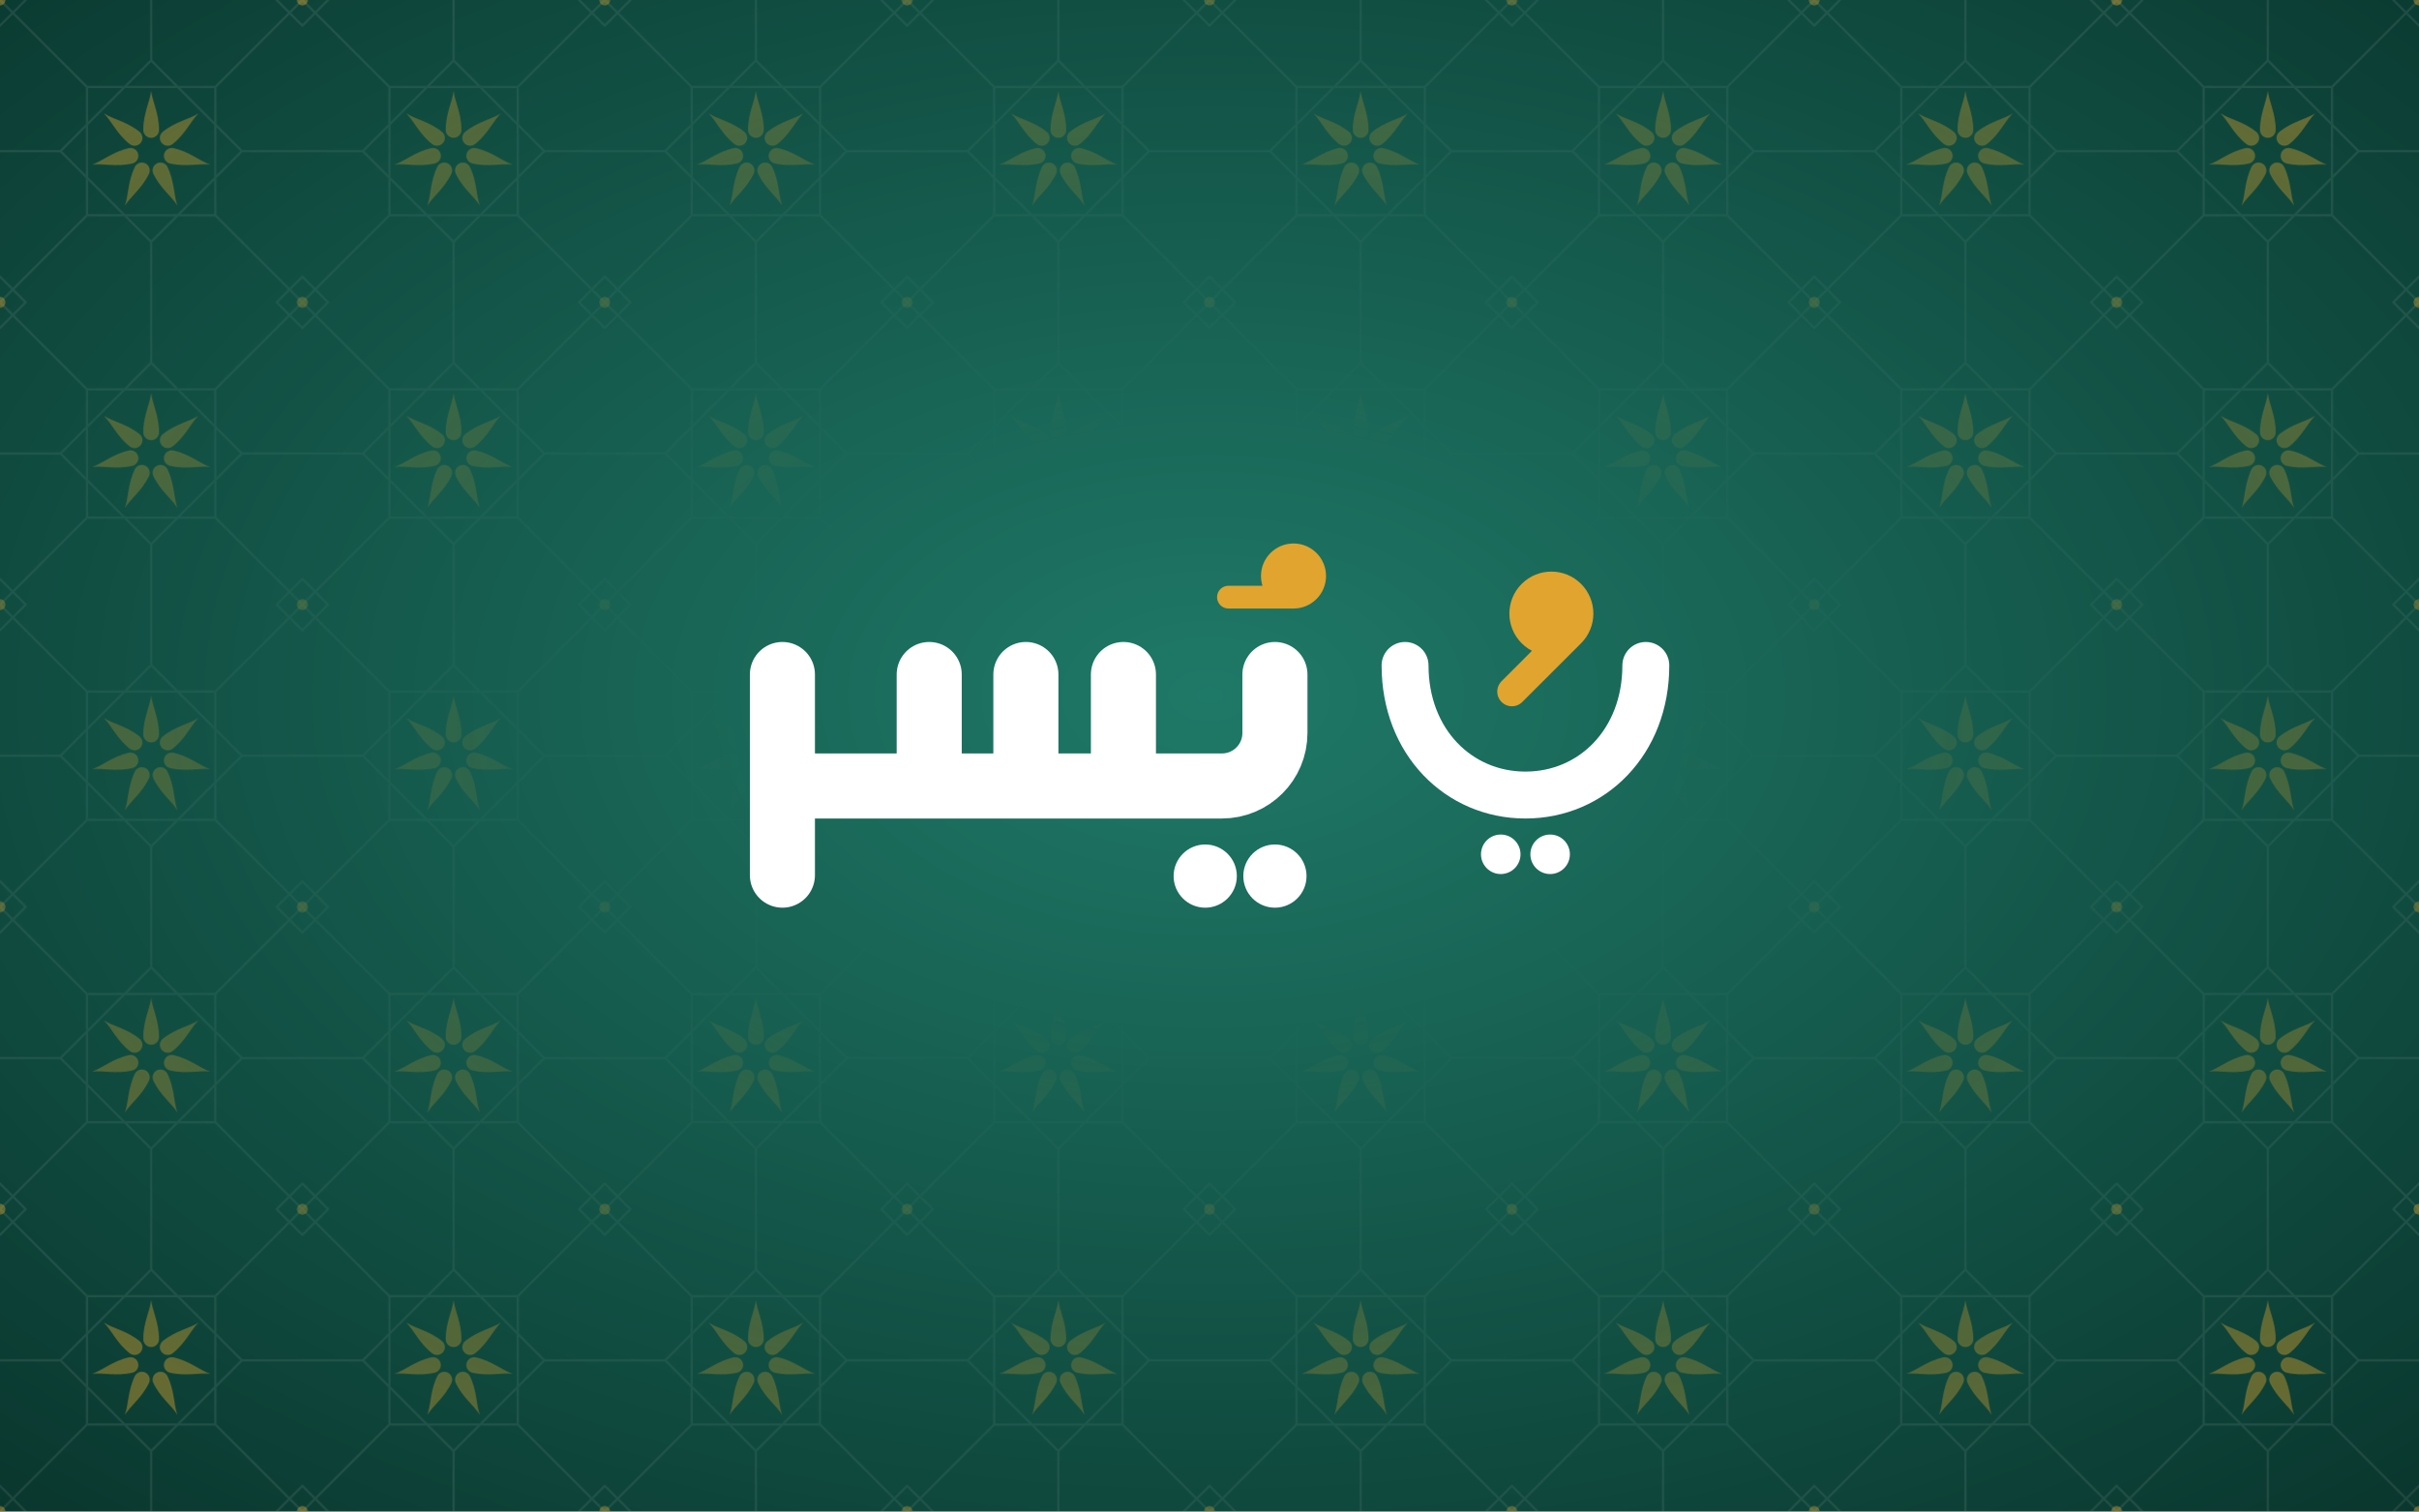
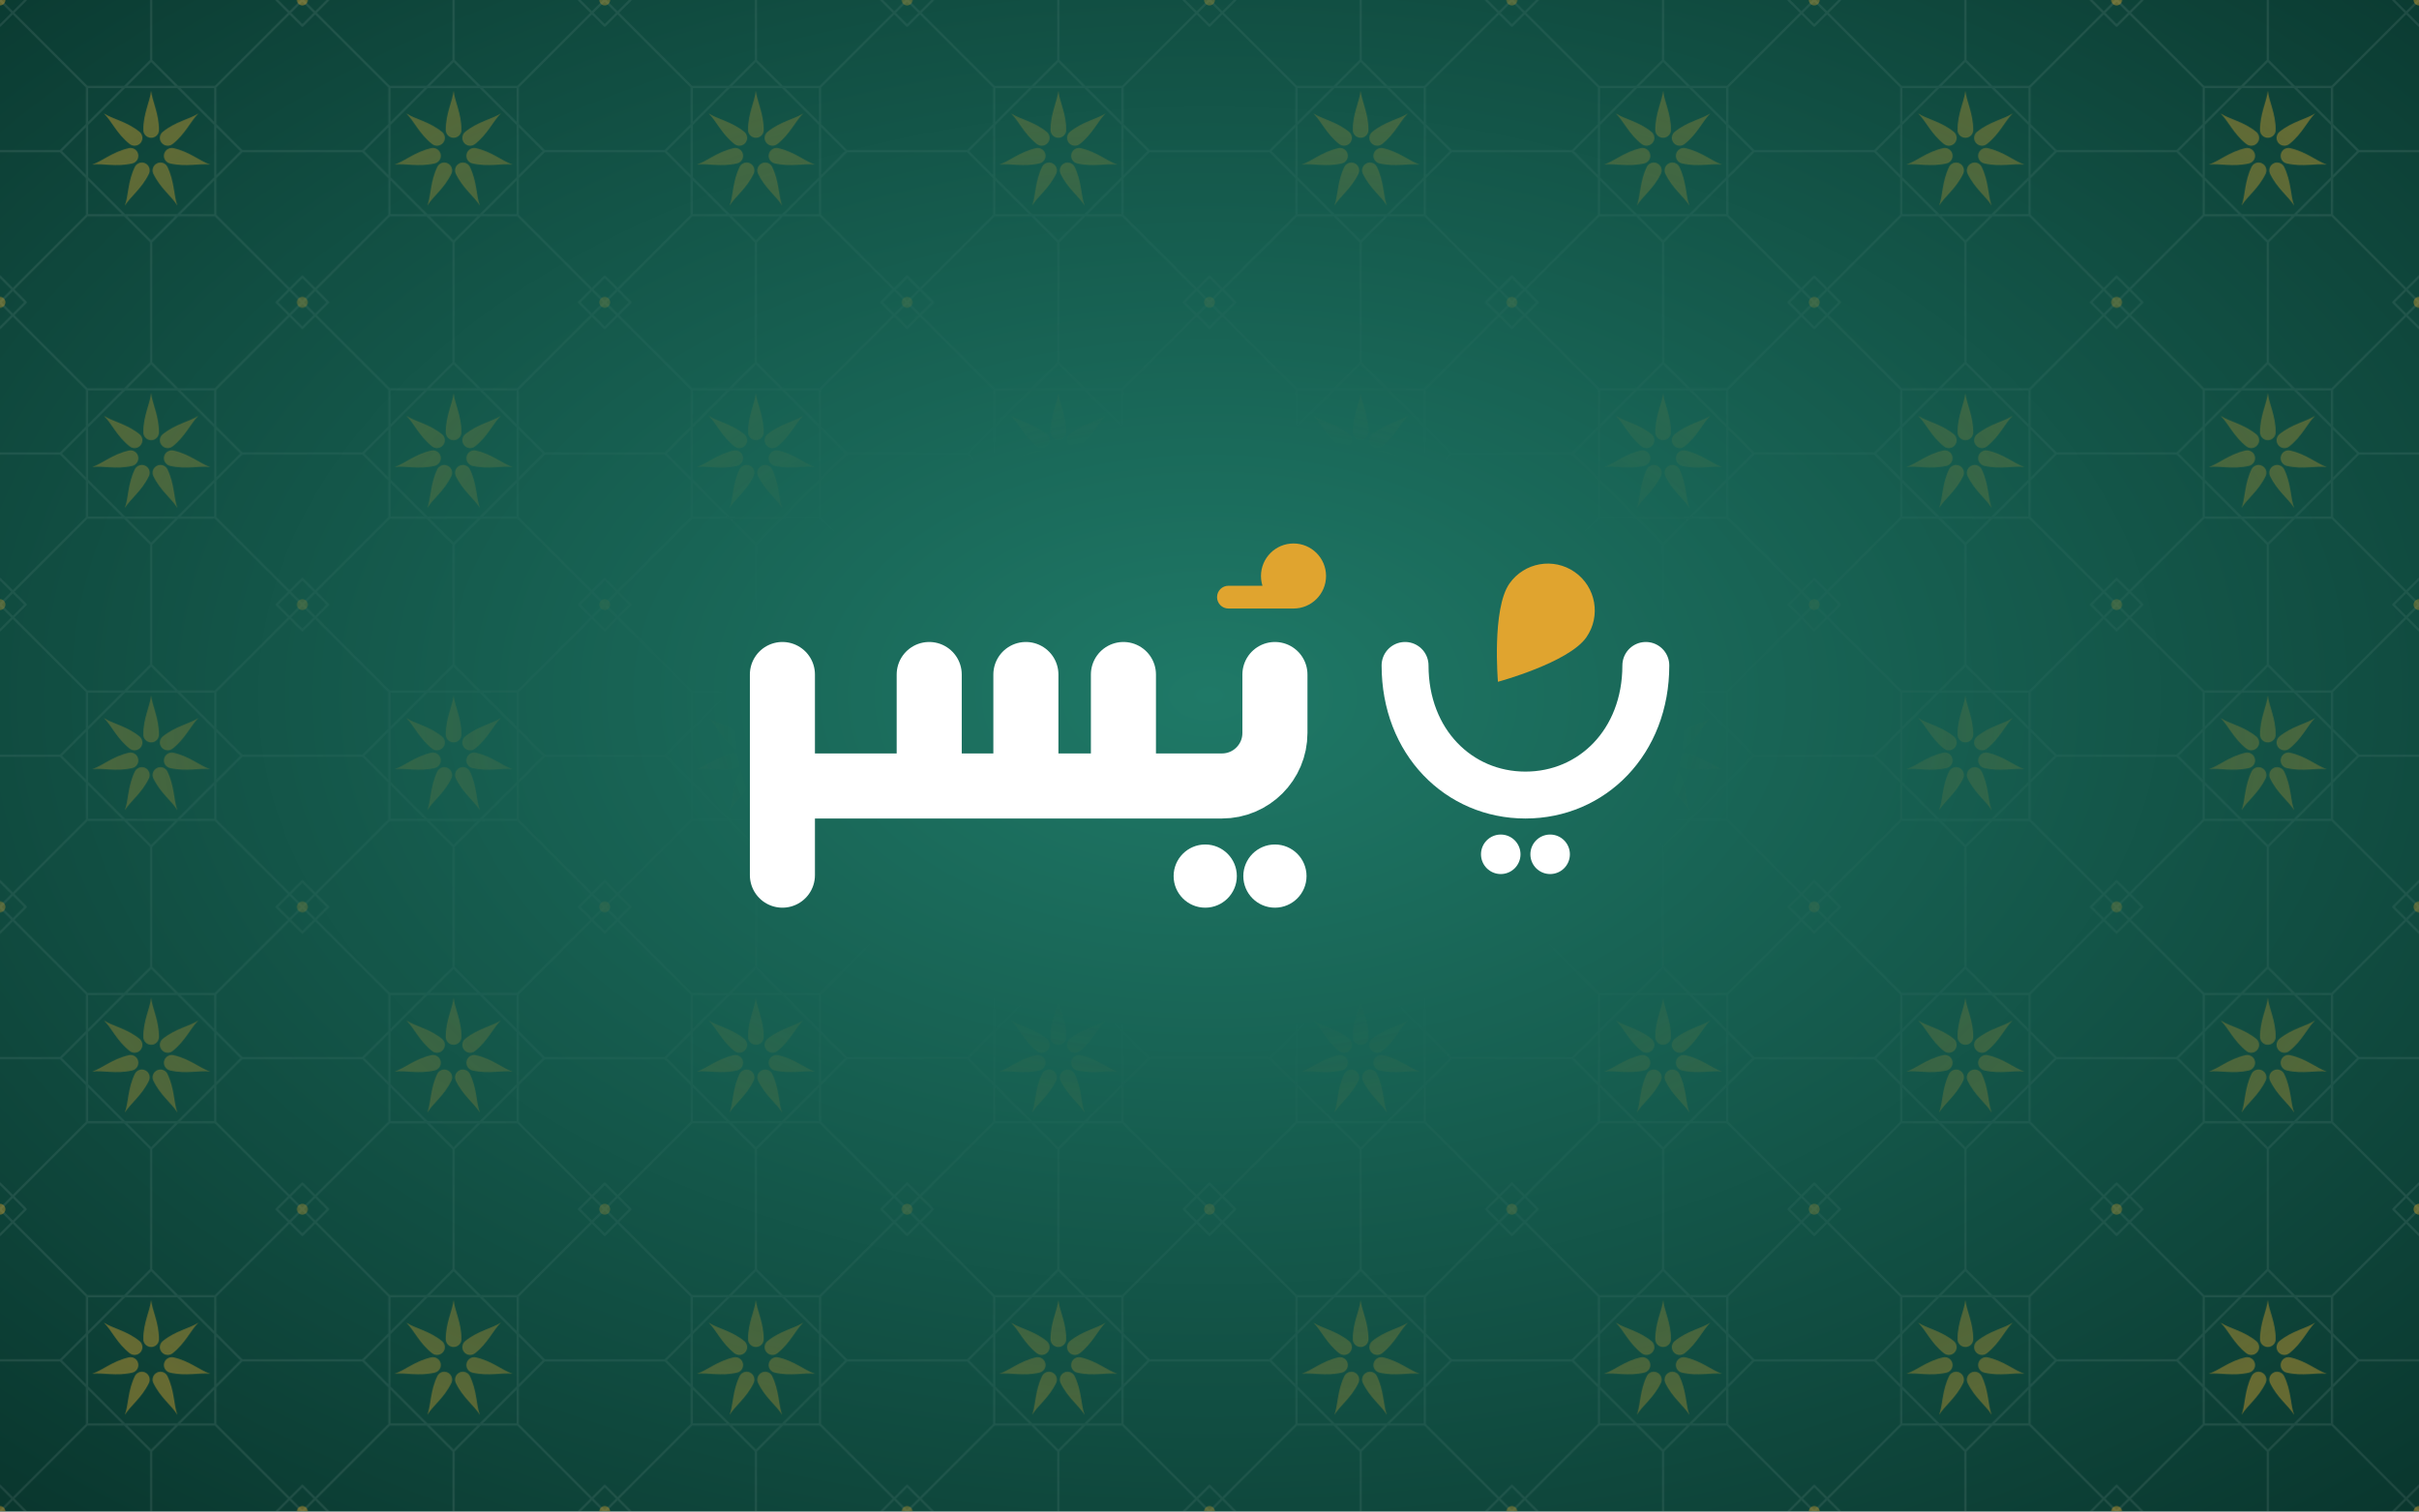
<svg xmlns="http://www.w3.org/2000/svg" width="1920" height="1200" viewBox="0 0 1920 1200" role="img" aria-label="يُسر — Yusr">
  <defs>
    <radialGradient id="yusr-bg-brand-ground" cx="0.5" cy="0.46" r="0.78">
      <stop offset="0" stop-color="#1F7967" />
      <stop offset="1" stop-color="#08322A" />
    </radialGradient>
    <radialGradient id="yusr-bg-brand-fade" cx="0.5" cy="0.48" r="0.64">
      <stop offset="0.3" stop-color="#000" />
      <stop offset="0.95" stop-color="#FFF" />
    </radialGradient>
    <mask id="yusr-bg-brand-mask" maskUnits="userSpaceOnUse" x="0" y="0" width="1920" height="1200">
      <rect width="1920" height="1200" fill="url(#yusr-bg-brand-fade)" />
    </mask>
    <pattern id="yusr-bg-brand-tile" width="240" height="240" patternUnits="userSpaceOnUse">
      <path d="M170.91 170.91L69.09 170.91L69.09 69.09L170.91 69.09ZM192 120L120 192L48 120L120 48ZM192 120L240 120M120 192L120 240M48 120L0 120M120 48L120 0M170.91 170.91L240 240M69.09 170.91L0 240M69.09 69.09L0 0M170.91 69.09L240 0M0 -20.4L20.4 0L0 20.4L-20.4 0ZM240 -20.4L260.4 0L240 20.4L219.6 0ZM0 219.6L20.4 240L0 260.4L-20.4 240ZM240 219.6L260.4 240L240 260.4L219.6 240Z" fill="none" stroke="#FFFFFF" stroke-opacity="0.085" stroke-width="1.83" stroke-linecap="round" stroke-linejoin="round" />
      <path d="M120 72C119.06 80.74 113.76 89.97 113.76 103.2A6.24 6.24 0 0 0 126.24 103.2C126.24 89.97 120.94 80.74 120 72ZM157.53 90.07C150.11 94.79 139.59 96.4 129.24 104.65A6.24 6.24 0 0 0 137.03 114.4C147.37 106.16 151.28 96.25 157.53 90.07ZM166.8 130.68C158.49 127.82 150.66 120.6 137.77 117.65A6.24 6.24 0 0 0 134.99 129.82C147.89 132.77 158.07 129.65 166.8 130.68ZM140.83 163.25C137.88 154.97 138.65 144.35 132.91 132.43A6.24 6.24 0 0 0 121.67 137.84C127.41 149.76 136.19 155.78 140.83 163.25ZM99.17 163.25C103.81 155.78 112.59 149.76 118.33 137.84A6.24 6.24 0 0 0 107.09 132.43C101.35 144.35 102.12 154.97 99.17 163.25ZM73.2 130.68C81.93 129.65 92.11 132.77 105.01 129.82A6.24 6.24 0 0 0 102.23 117.65C89.34 120.6 81.51 127.82 73.2 130.68ZM82.47 90.07C88.72 96.25 92.63 106.16 102.97 114.4A6.24 6.24 0 0 0 110.76 104.65C100.41 96.4 89.89 94.79 82.47 90.07ZM4.32 0A4.32 4.32 0 1 0 -4.32 0A4.32 4.32 0 1 0 4.32 0ZM244.32 0A4.32 4.32 0 1 0 235.68 0A4.32 4.32 0 1 0 244.32 0ZM4.32 240A4.32 4.32 0 1 0 -4.32 240A4.32 4.32 0 1 0 4.32 240ZM244.32 240A4.32 4.32 0 1 0 235.68 240A4.32 4.32 0 1 0 244.32 240Z" fill="#E0A42F" fill-opacity="0.42" />
    </pattern>
  </defs>
  <rect width="1920" height="1200" fill="url(#yusr-bg-brand-ground)" />
  <rect width="1920" height="1200" fill="url(#yusr-bg-brand-tile)" mask="url(#yusr-bg-brand-mask)" />
  <g transform="translate(659.13 410.69) scale(4.9)">
    <path d="M72 25.47L72 34.95A8.58 8.58 0 0 1 63.42 43.53L-7.78 43.53M47.46 25.47L47.46 43.53M31.66 25.47L31.66 43.53M16 25.47L16 43.53M-7.78 25.47L-7.78 57.98" fill="none" stroke="#FFFFFF" stroke-width="10.54" stroke-linecap="round" stroke-linejoin="round" />
    <circle cx="60.71" cy="58.13" r="5.12" fill="#FFFFFF" />
    <circle cx="72" cy="58.13" r="5.12" fill="#FFFFFF" />
    <path d="M80.28 9.51A5.27 5.27 0 1 1 69.74 9.51A5.27 5.27 0 1 1 80.28 9.51ZM75.01 11.09L75.01 14.78L64.47 14.78A1.84 1.84 0 0 1 64.47 11.09Z" transform="translate(0 0)" fill="#E0A42F" />
    <g transform="translate(80.58 0)">
      <path d="M12.5 24c0 12.4 8.7 21 19.5 21s19.5-8.6 19.5-21" fill="none" stroke="#FFFFFF" stroke-width="7.6" stroke-linecap="round" />
      <circle cx="28" cy="54.6" r="3.2" fill="#FFFFFF" />
      <circle cx="36" cy="54.6" r="3.2" fill="#FFFFFF" />
-       <path d="M41.01 10.79A6.8 6.8 0 1 1 31.39 20.41A6.8 6.8 0 1 1 41.01 10.79ZM37.64 17.04L41.01 20.41L31.39 30.02A2.38 2.38 0 0 1 28.03 26.66Z" fill="#E0A42F" transform="translate(0 0)" />
+       <path d="M32 8.5c0 0-7.6 9.1-7.6 14.1a7.6 7.6 0 0 0 15.2 0c0-5-7.6-14.1-7.6-14.1Z" fill="#E0A42F" transform="translate(3 -5.5) rotate(-145 32 21.5)" />
    </g>
  </g>
</svg>
